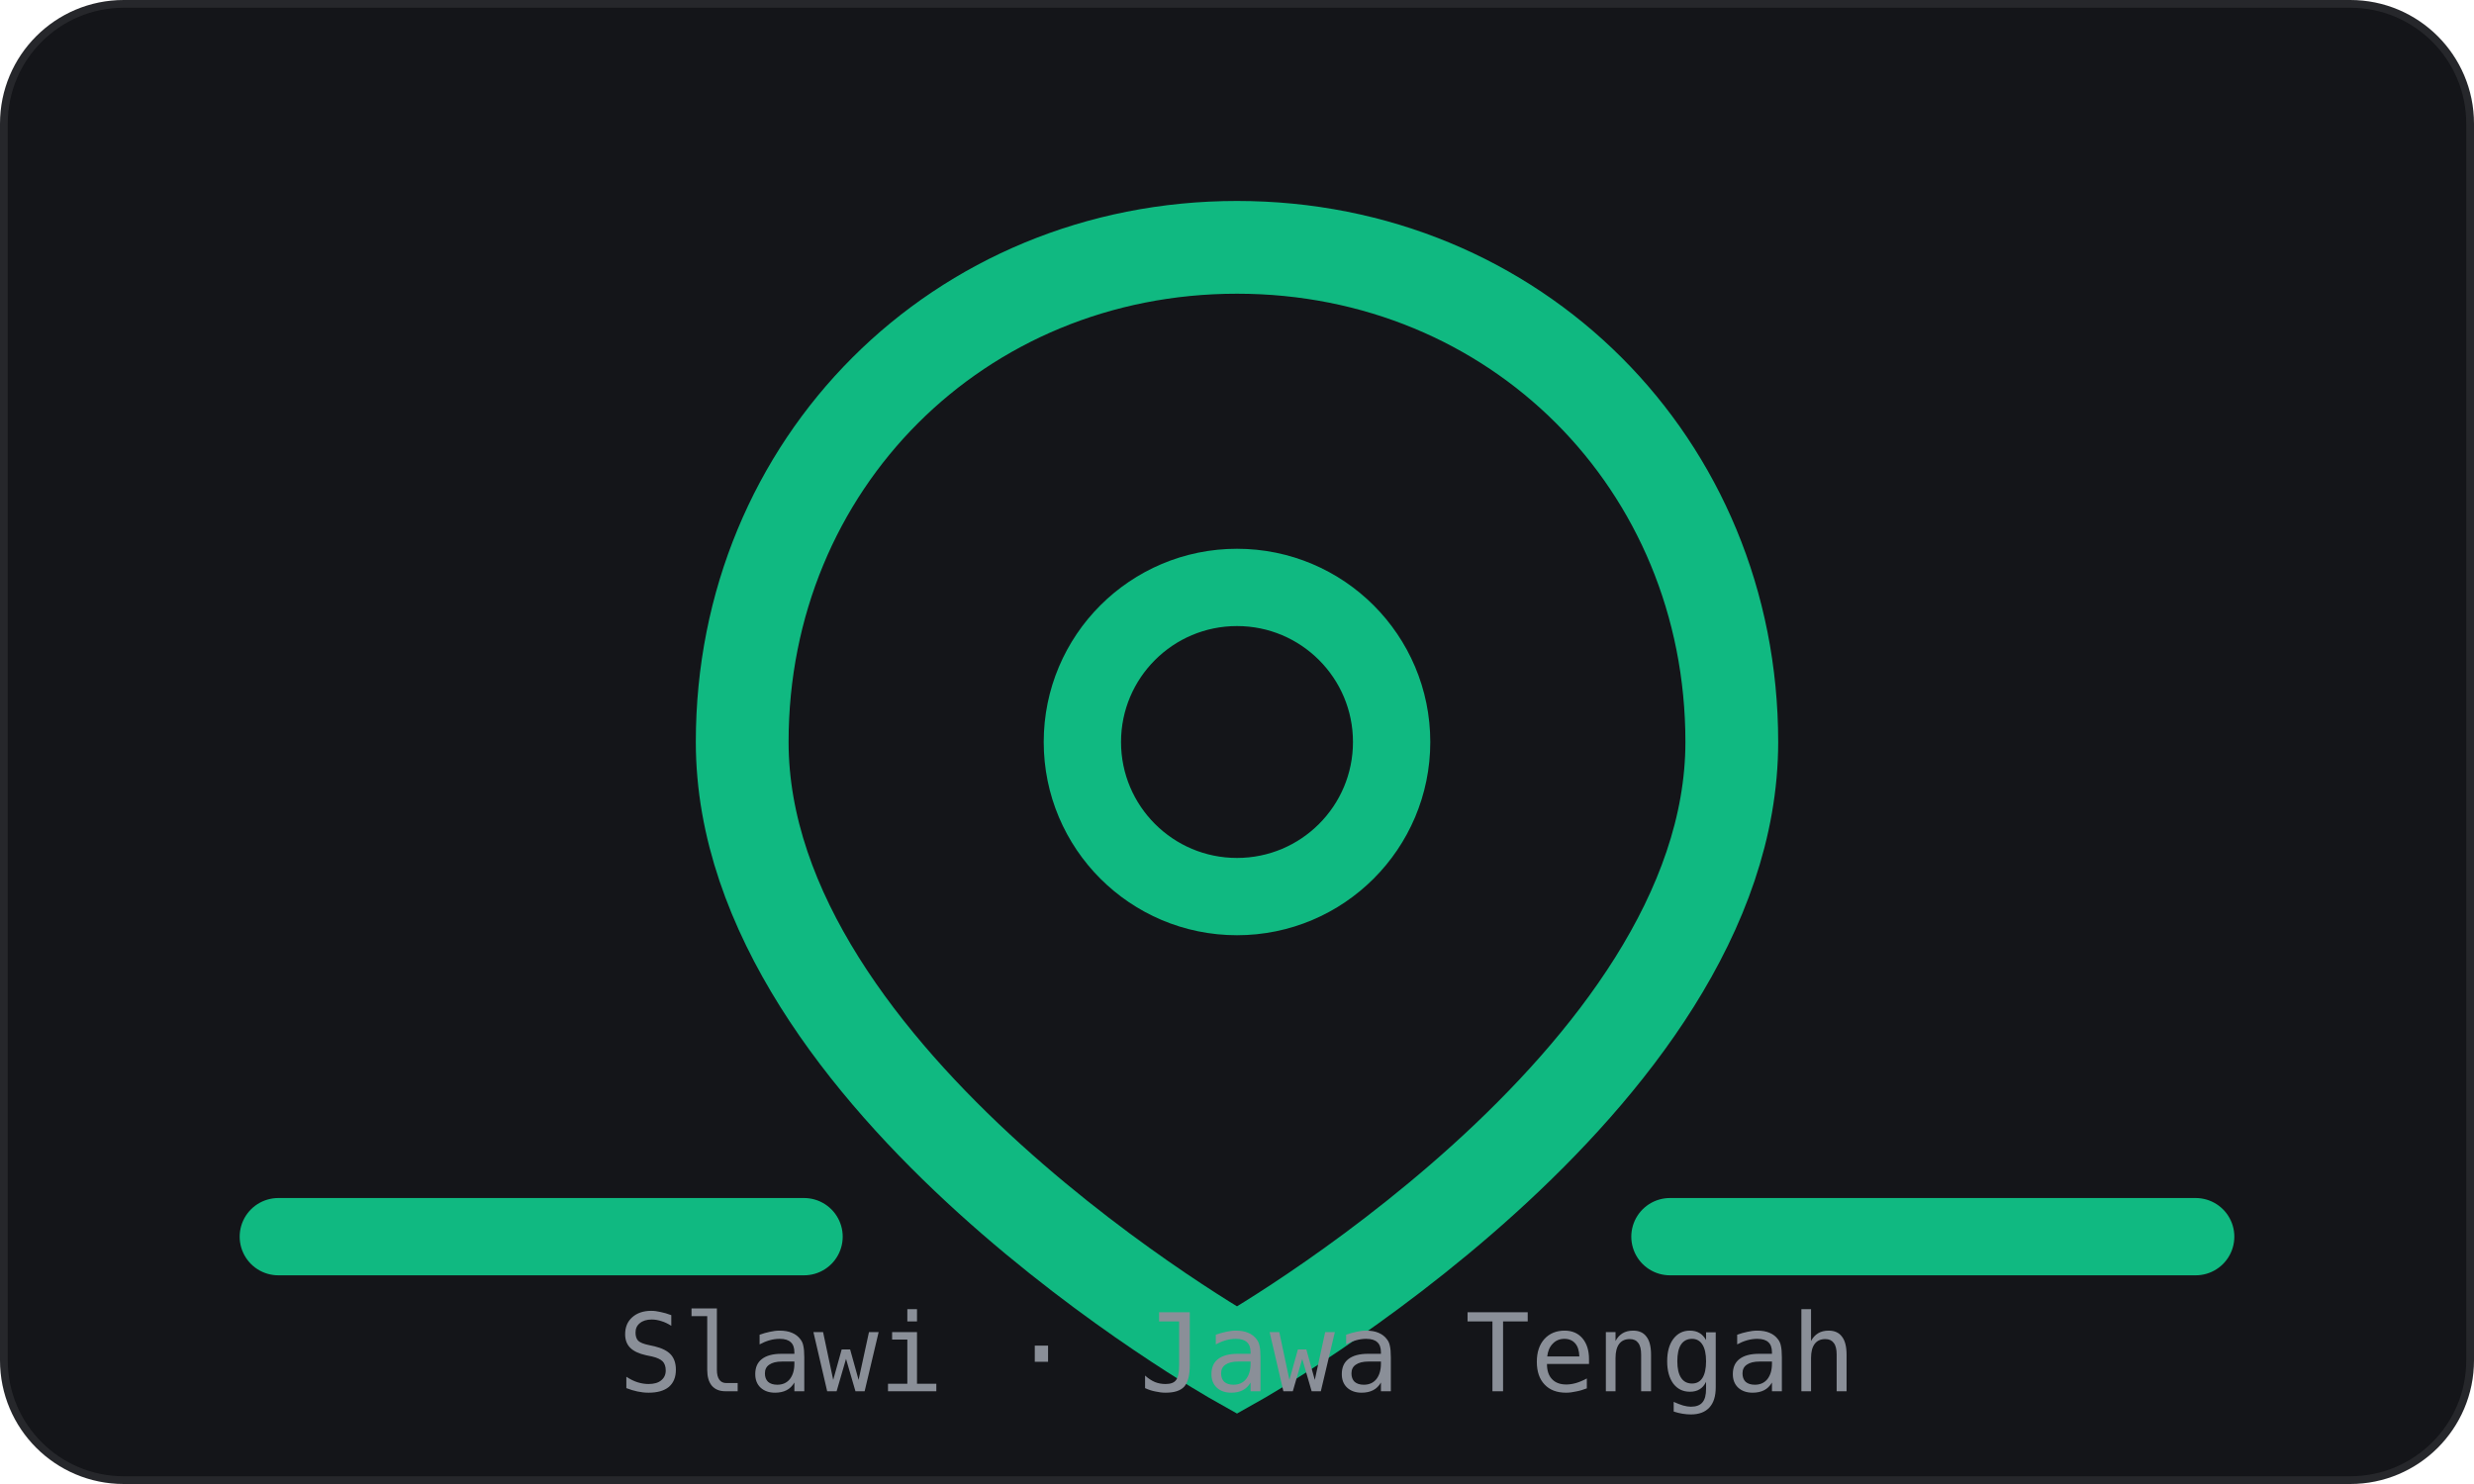
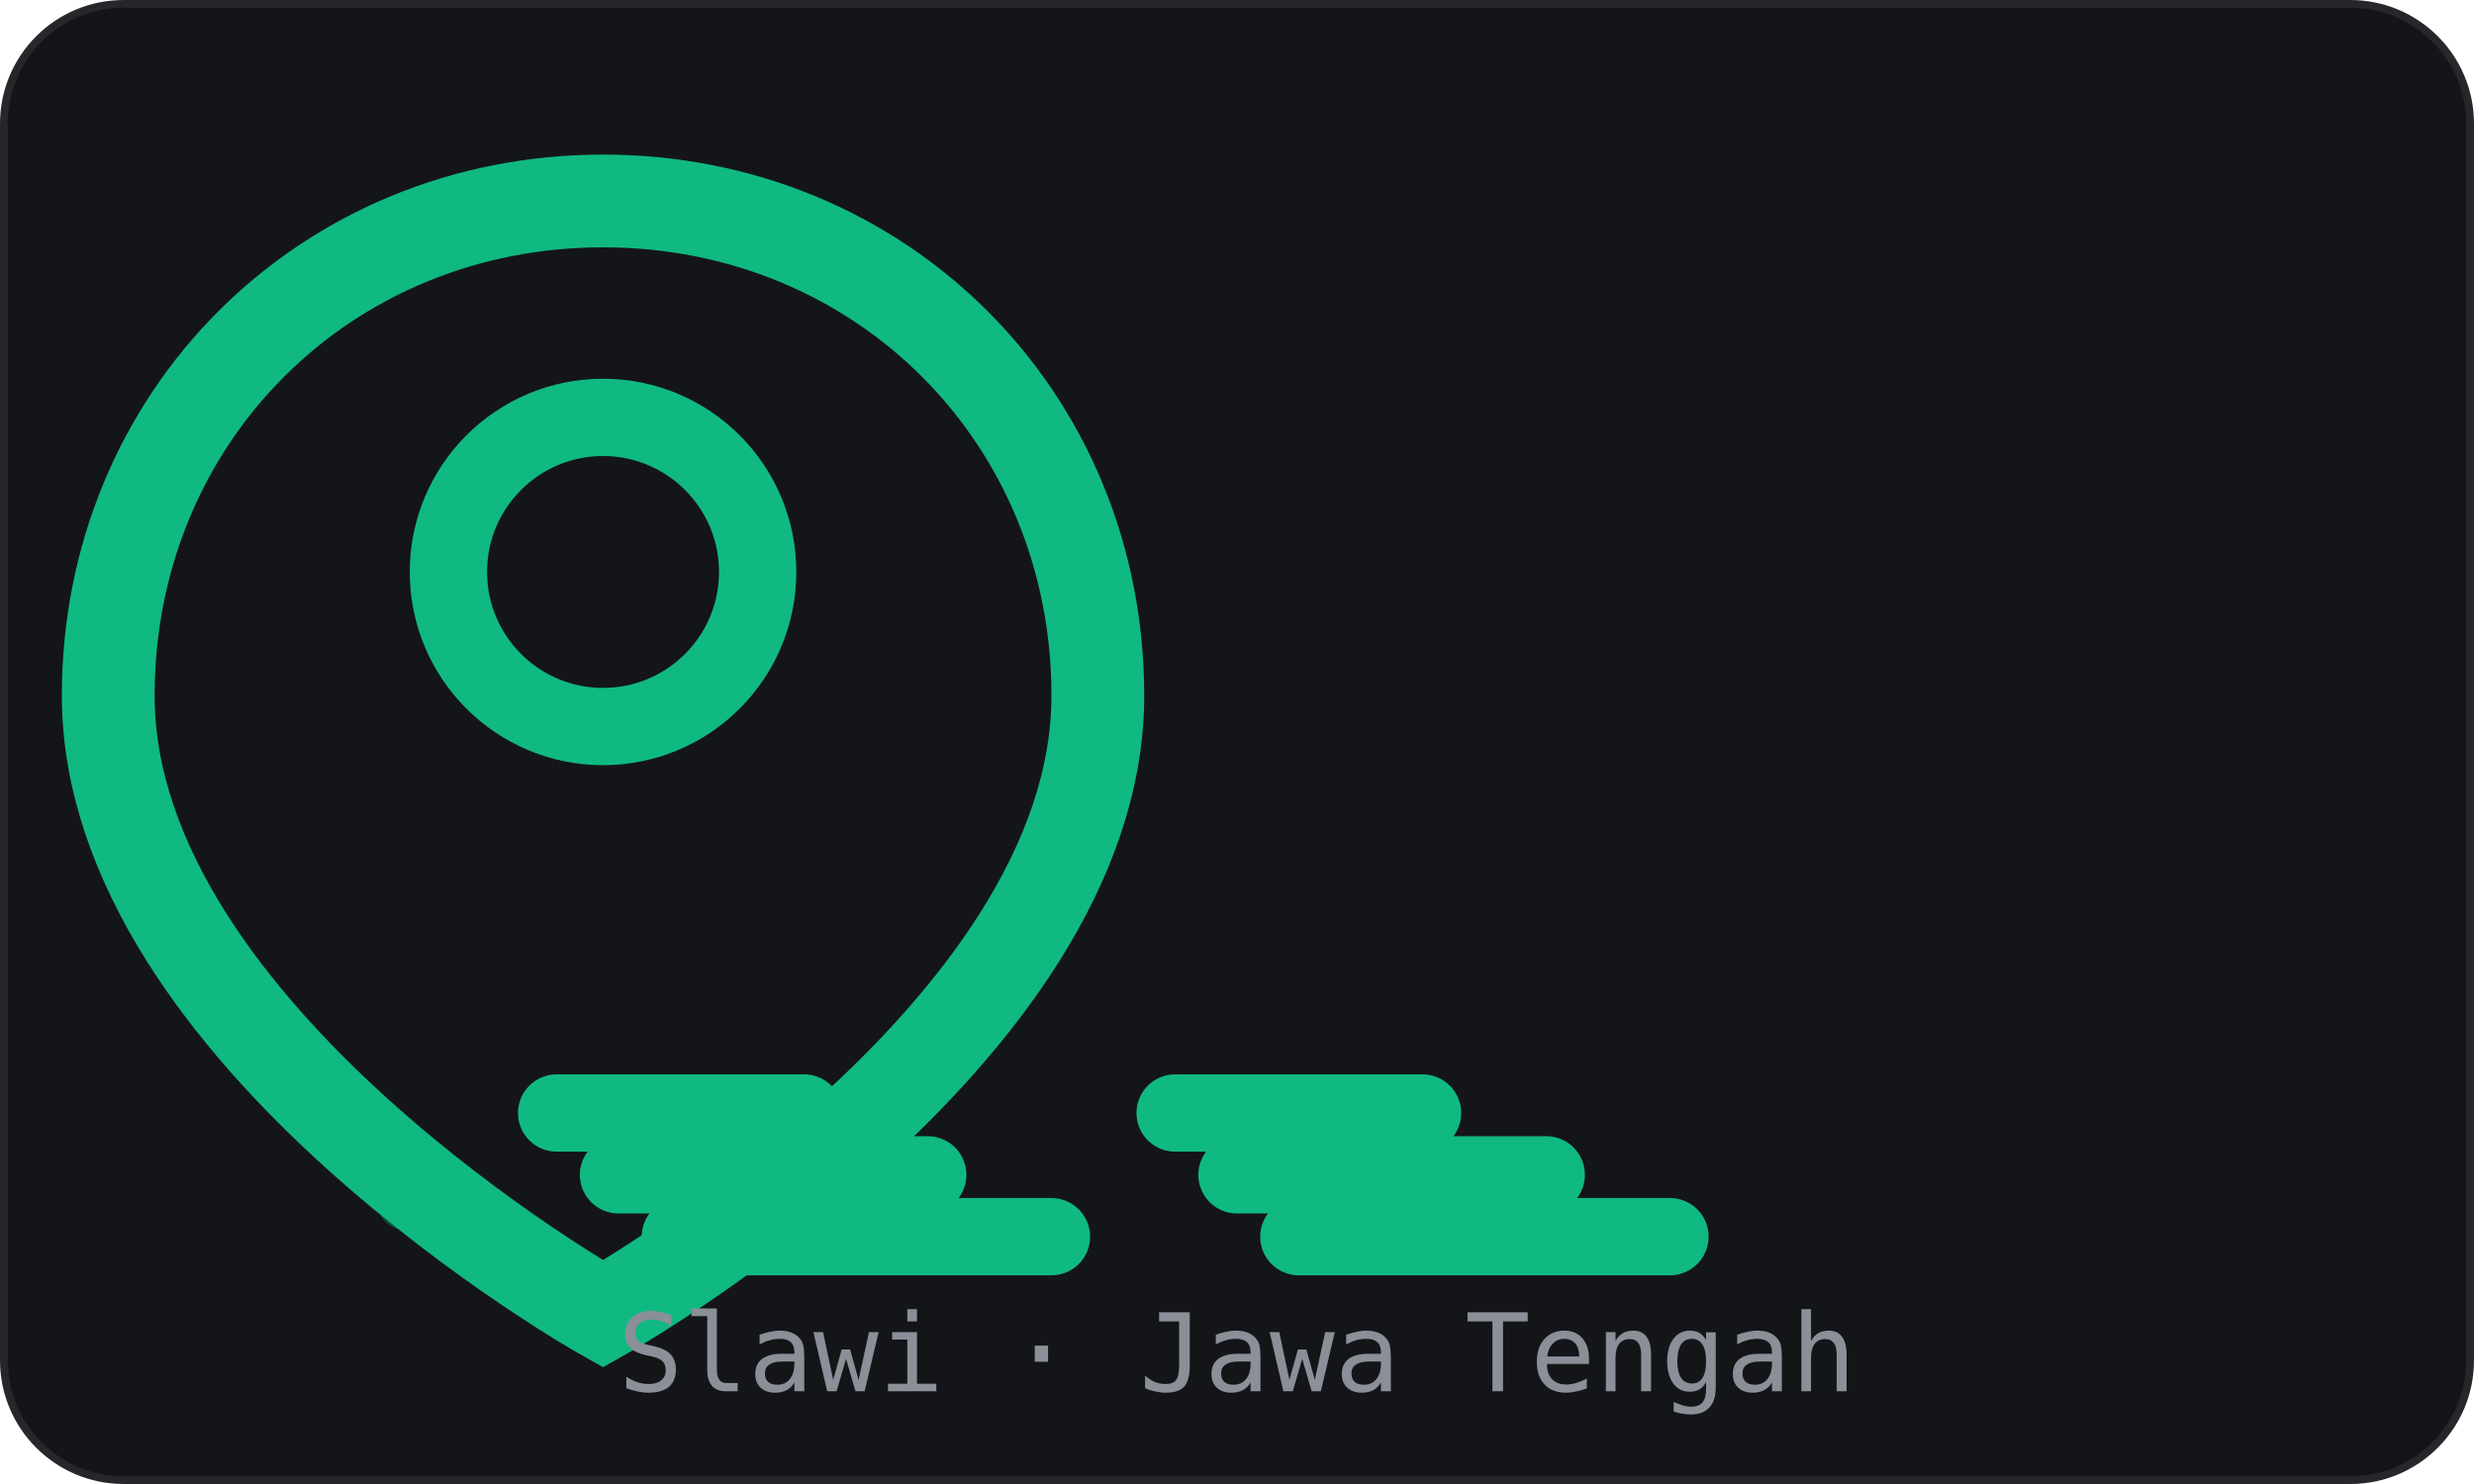
<svg xmlns="http://www.w3.org/2000/svg" viewBox="0 0 160 96" role="img">
  <rect width="160" height="96" rx="8" fill="#141519" stroke="rgba(255,255,255,0.08)" />
-   <path d="M80 16c-18 0-32 14-32 32 0 22 32 40 32 40s32-18 32-40c0-18-14-32-32-32Z" fill="none" stroke="#10b981" stroke-width="6" />
-   <circle cx="80" cy="48" r="10" fill="none" stroke="#10b981" stroke-width="5" />
-   <path d="M18 80h34m56 0h34" stroke="#10b981" stroke-width="5" stroke-linecap="round" />
+   <circle cx="22" cy="74" r="1.5" fill="#10b981" opacity="0.3" />
+   <circle cx="26" cy="78" r="1.5" fill="#10b981" opacity="0.3" />
+   <circle cx="30" cy="32" r="1.5" fill="#10b981" opacity="0.3" />
+   <path d="M39 13c-18 0-32 14-32 32 0 22 32 40 32 40s32-18 32-40c0-18-14-32-32-32Z" fill="none" stroke="#10b981" stroke-width="6" />
+   <circle cx="39" cy="37" r="10" fill="none" stroke="#10b981" stroke-width="5" />
+   <path d="M36 72h16m24 0h16 M40 76h20m20 0h20 M44 80h24m16 0h24 " stroke="#10b981" stroke-width="5" stroke-linecap="round" />
  <text x="80" y="90" font-family="monospace" font-size="7" fill="#8a8f98" text-anchor="middle">Slawi · Jawa Tengah</text>
</svg>
